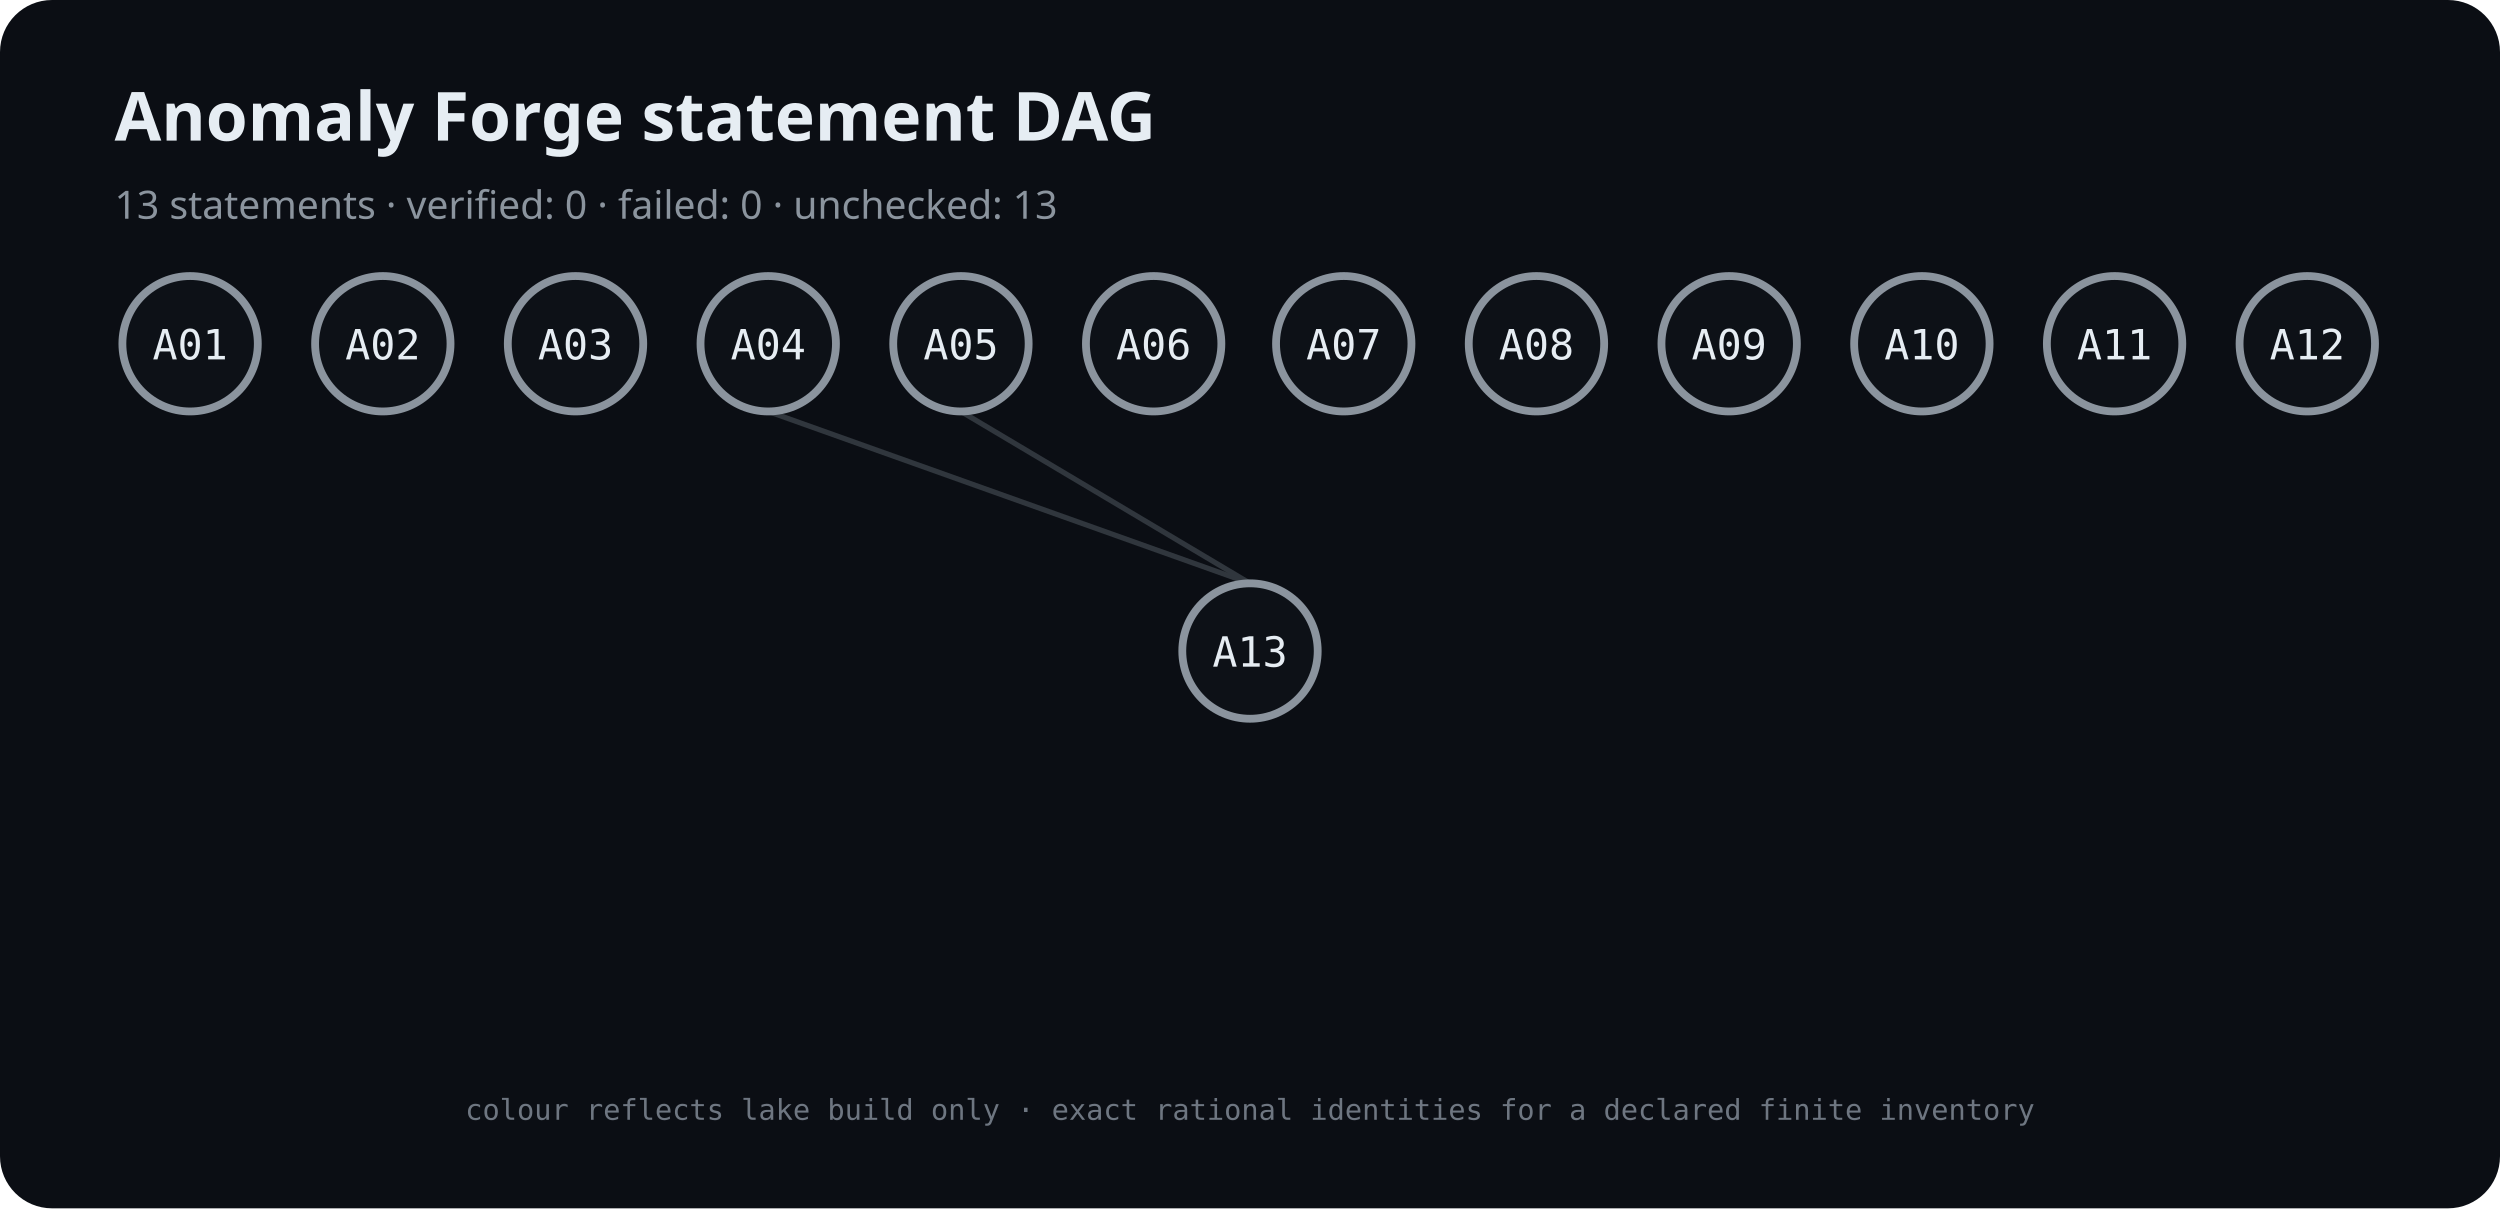
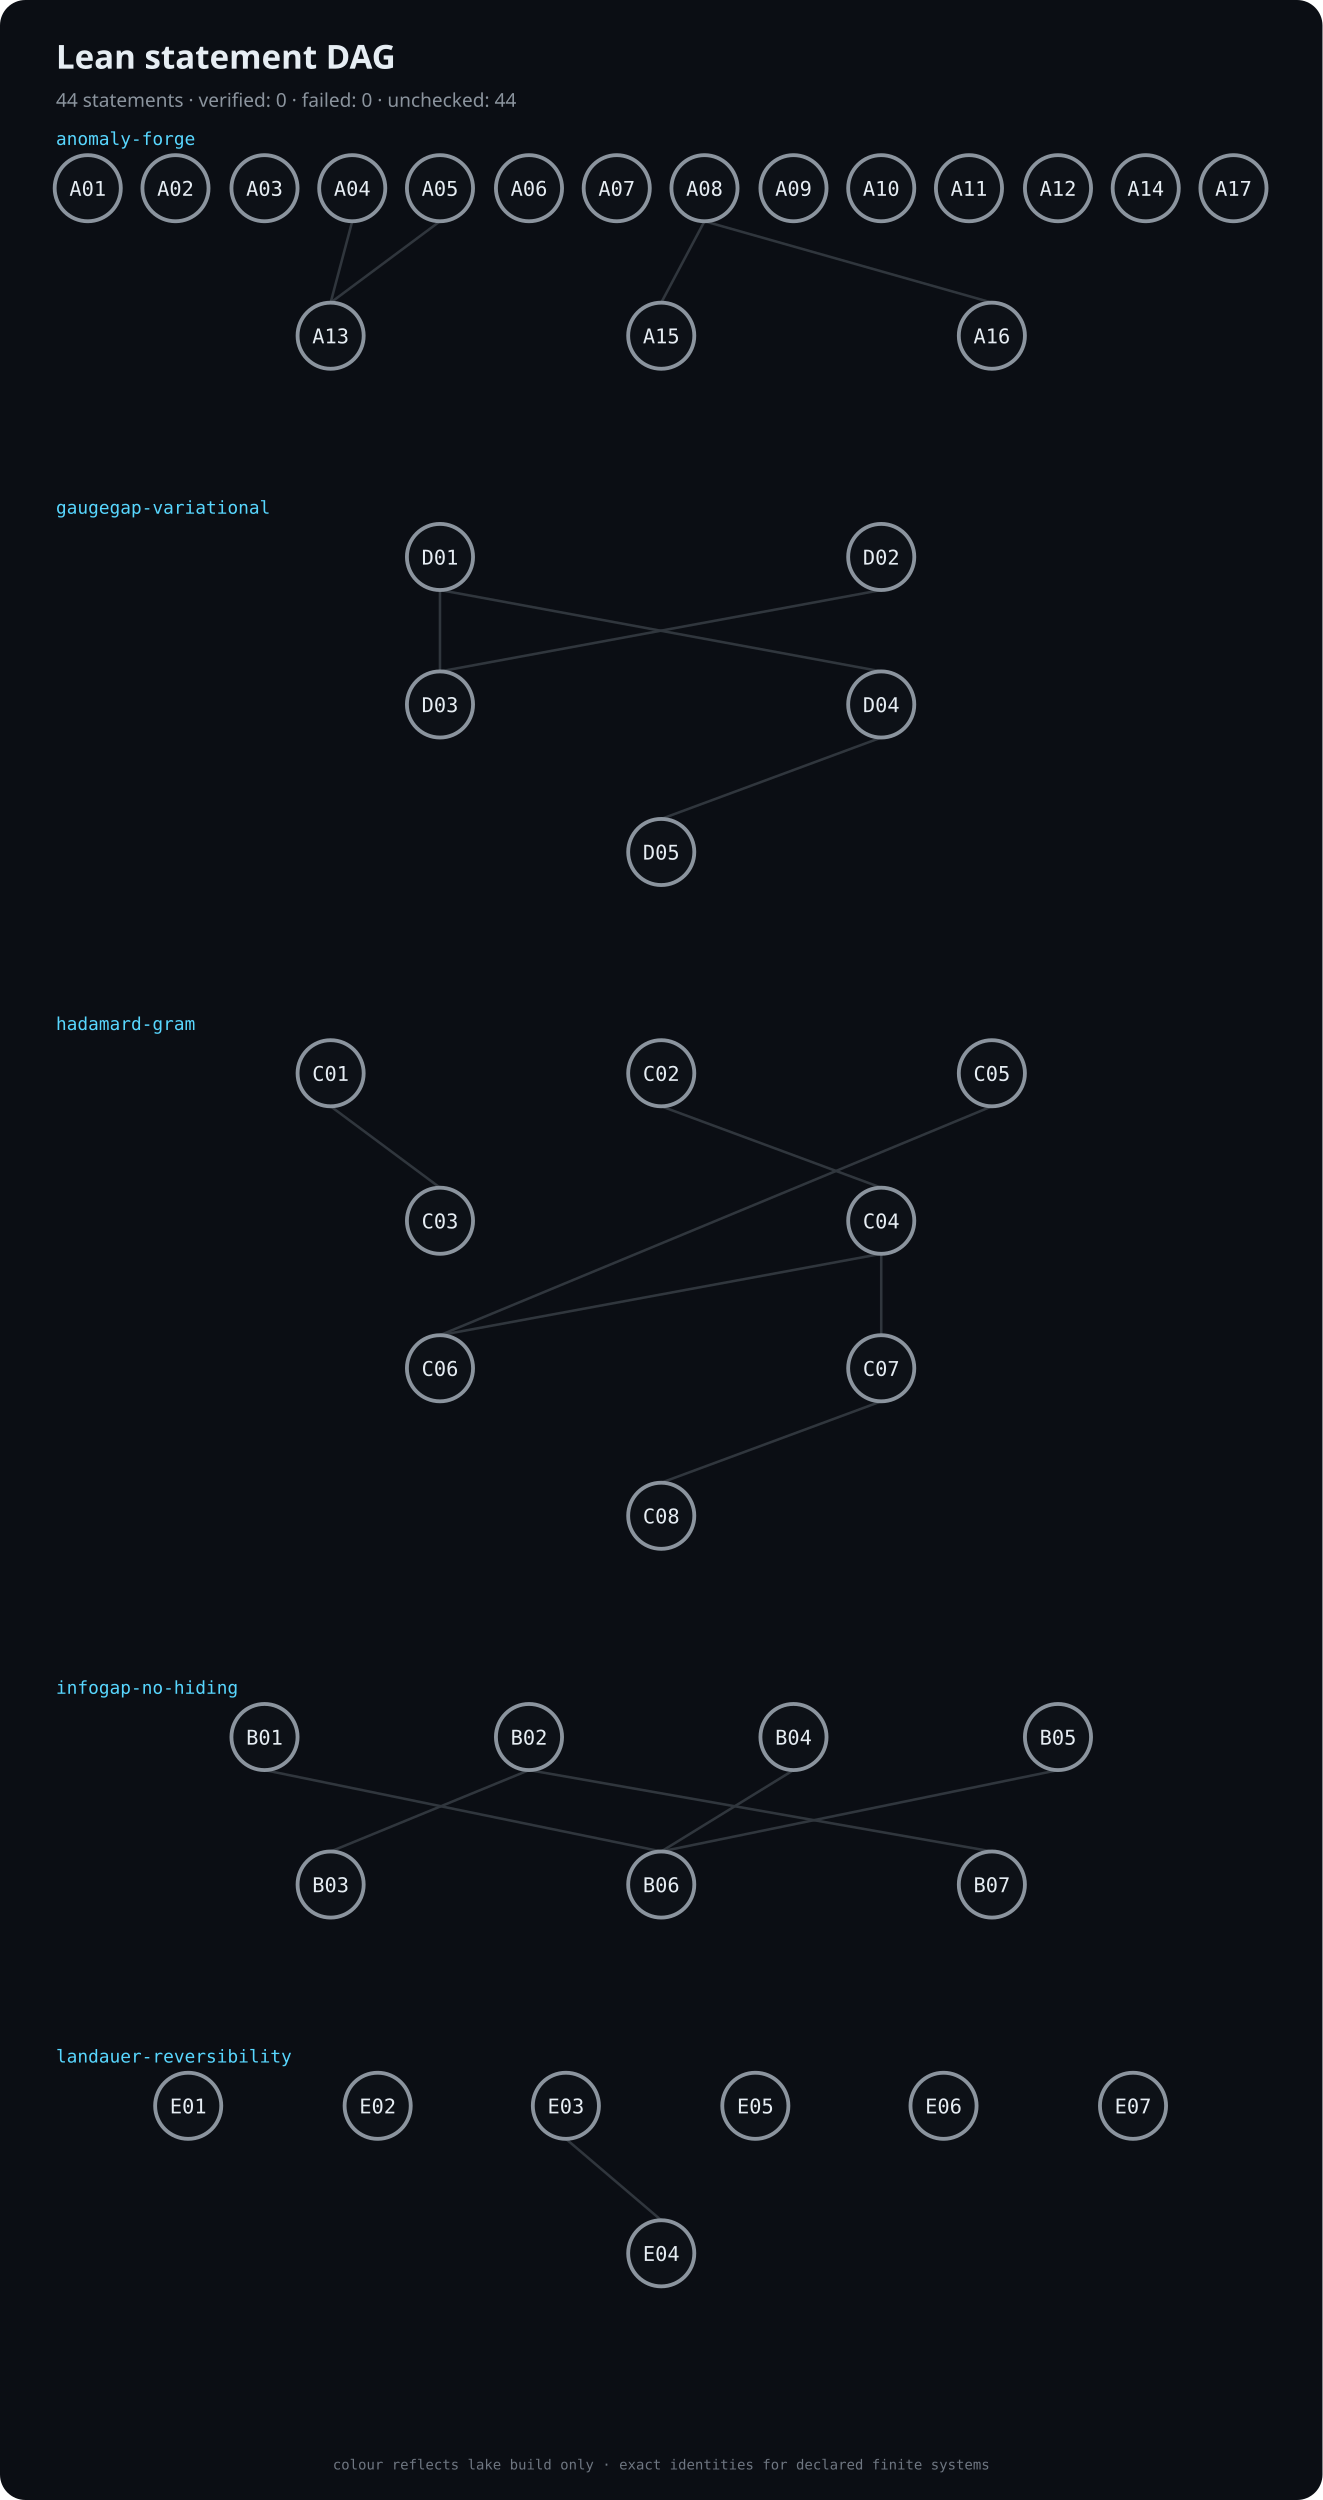
- <svg xmlns="http://www.w3.org/2000/svg" width="960" height="464" viewBox="0 0 960 464">
-   <rect width="960" height="464" rx="20" fill="#0b0e14" />
-   <text x="44" y="54" fill="#e6edf3" font-family="system-ui" font-size="26" font-weight="700">Anomaly Forge statement DAG</text>
-   <text x="44" y="84" fill="#8b949e" font-family="system-ui" font-size="15">13 statements · verified: 0 · failed: 0 · unchecked: 13</text>
-   <line x1="295" y1="158" x2="480" y2="224" stroke="#30363d" stroke-width="2" />
-   <line x1="369" y1="158" x2="480" y2="224" stroke="#30363d" stroke-width="2" />
-   <circle cx="73" cy="132" r="26" fill="#0d1117" stroke="#8b949e" stroke-width="3" />
-   <text x="73" y="138" fill="#e6edf3" text-anchor="middle" font-family="ui-monospace,monospace" font-size="16">A01</text>
-   <circle cx="147" cy="132" r="26" fill="#0d1117" stroke="#8b949e" stroke-width="3" />
-   <text x="147" y="138" fill="#e6edf3" text-anchor="middle" font-family="ui-monospace,monospace" font-size="16">A02</text>
-   <circle cx="221" cy="132" r="26" fill="#0d1117" stroke="#8b949e" stroke-width="3" />
-   <text x="221" y="138" fill="#e6edf3" text-anchor="middle" font-family="ui-monospace,monospace" font-size="16">A03</text>
-   <circle cx="295" cy="132" r="26" fill="#0d1117" stroke="#8b949e" stroke-width="3" />
-   <text x="295" y="138" fill="#e6edf3" text-anchor="middle" font-family="ui-monospace,monospace" font-size="16">A04</text>
-   <circle cx="369" cy="132" r="26" fill="#0d1117" stroke="#8b949e" stroke-width="3" />
-   <text x="369" y="138" fill="#e6edf3" text-anchor="middle" font-family="ui-monospace,monospace" font-size="16">A05</text>
-   <circle cx="443" cy="132" r="26" fill="#0d1117" stroke="#8b949e" stroke-width="3" />
-   <text x="443" y="138" fill="#e6edf3" text-anchor="middle" font-family="ui-monospace,monospace" font-size="16">A06</text>
-   <circle cx="516" cy="132" r="26" fill="#0d1117" stroke="#8b949e" stroke-width="3" />
-   <text x="516" y="138" fill="#e6edf3" text-anchor="middle" font-family="ui-monospace,monospace" font-size="16">A07</text>
-   <circle cx="590" cy="132" r="26" fill="#0d1117" stroke="#8b949e" stroke-width="3" />
-   <text x="590" y="138" fill="#e6edf3" text-anchor="middle" font-family="ui-monospace,monospace" font-size="16">A08</text>
-   <circle cx="664" cy="132" r="26" fill="#0d1117" stroke="#8b949e" stroke-width="3" />
-   <text x="664" y="138" fill="#e6edf3" text-anchor="middle" font-family="ui-monospace,monospace" font-size="16">A09</text>
-   <circle cx="738" cy="132" r="26" fill="#0d1117" stroke="#8b949e" stroke-width="3" />
-   <text x="738" y="138" fill="#e6edf3" text-anchor="middle" font-family="ui-monospace,monospace" font-size="16">A10</text>
-   <circle cx="812" cy="132" r="26" fill="#0d1117" stroke="#8b949e" stroke-width="3" />
-   <text x="812" y="138" fill="#e6edf3" text-anchor="middle" font-family="ui-monospace,monospace" font-size="16">A11</text>
-   <circle cx="886" cy="132" r="26" fill="#0d1117" stroke="#8b949e" stroke-width="3" />
-   <text x="886" y="138" fill="#e6edf3" text-anchor="middle" font-family="ui-monospace,monospace" font-size="16">A12</text>
-   <circle cx="480" cy="250" r="26" fill="#0d1117" stroke="#8b949e" stroke-width="3" />
-   <text x="480" y="256" fill="#e6edf3" text-anchor="middle" font-family="ui-monospace,monospace" font-size="16">A13</text>
-   <text x="480" y="430" fill="#6e7681" text-anchor="middle" font-family="monospace" font-size="11">colour reflects lake build only · exact rational identities for a declared finite inventory</text>
+ <svg xmlns="http://www.w3.org/2000/svg" width="1040" height="1966" viewBox="0 0 1040 1966">
+   <rect width="1040" height="1966" rx="20" fill="#0b0e14" />
+   <text x="44" y="54" fill="#e6edf3" font-family="system-ui" font-size="26" font-weight="700">Lean statement DAG</text>
+   <text x="44" y="84" fill="#8b949e" font-family="system-ui" font-size="15">44 statements · verified: 0 · failed: 0 · unchecked: 44</text>
+   <line x1="277" y1="174" x2="260" y2="238" stroke="#30363d" stroke-width="2" />
+   <line x1="346" y1="174" x2="260" y2="238" stroke="#30363d" stroke-width="2" />
+   <line x1="554" y1="174" x2="520" y2="238" stroke="#30363d" stroke-width="2" />
+   <line x1="554" y1="174" x2="780" y2="238" stroke="#30363d" stroke-width="2" />
+   <line x1="416" y1="1392" x2="260" y2="1456" stroke="#30363d" stroke-width="2" />
+   <line x1="208" y1="1392" x2="520" y2="1456" stroke="#30363d" stroke-width="2" />
+   <line x1="624" y1="1392" x2="520" y2="1456" stroke="#30363d" stroke-width="2" />
+   <line x1="832" y1="1392" x2="520" y2="1456" stroke="#30363d" stroke-width="2" />
+   <line x1="416" y1="1392" x2="780" y2="1456" stroke="#30363d" stroke-width="2" />
+   <line x1="260" y1="870" x2="346" y2="934" stroke="#30363d" stroke-width="2" />
+   <line x1="520" y1="870" x2="693" y2="934" stroke="#30363d" stroke-width="2" />
+   <line x1="693" y1="986" x2="346" y2="1050" stroke="#30363d" stroke-width="2" />
+   <line x1="780" y1="870" x2="346" y2="1050" stroke="#30363d" stroke-width="2" />
+   <line x1="693" y1="986" x2="693" y2="1050" stroke="#30363d" stroke-width="2" />
+   <line x1="693" y1="1102" x2="520" y2="1166" stroke="#30363d" stroke-width="2" />
+   <line x1="346" y1="464" x2="346" y2="528" stroke="#30363d" stroke-width="2" />
+   <line x1="693" y1="464" x2="346" y2="528" stroke="#30363d" stroke-width="2" />
+   <line x1="346" y1="464" x2="693" y2="528" stroke="#30363d" stroke-width="2" />
+   <line x1="693" y1="580" x2="520" y2="644" stroke="#30363d" stroke-width="2" />
+   <line x1="445" y1="1682" x2="520" y2="1746" stroke="#30363d" stroke-width="2" />
+   <circle cx="69" cy="148" r="26" fill="#0d1117" stroke="#8b949e" stroke-width="3" />
+   <text x="69" y="154" fill="#e6edf3" text-anchor="middle" font-family="ui-monospace,monospace" font-size="16">A01</text>
+   <circle cx="138" cy="148" r="26" fill="#0d1117" stroke="#8b949e" stroke-width="3" />
+   <text x="138" y="154" fill="#e6edf3" text-anchor="middle" font-family="ui-monospace,monospace" font-size="16">A02</text>
+   <circle cx="208" cy="148" r="26" fill="#0d1117" stroke="#8b949e" stroke-width="3" />
+   <text x="208" y="154" fill="#e6edf3" text-anchor="middle" font-family="ui-monospace,monospace" font-size="16">A03</text>
+   <circle cx="277" cy="148" r="26" fill="#0d1117" stroke="#8b949e" stroke-width="3" />
+   <text x="277" y="154" fill="#e6edf3" text-anchor="middle" font-family="ui-monospace,monospace" font-size="16">A04</text>
+   <circle cx="346" cy="148" r="26" fill="#0d1117" stroke="#8b949e" stroke-width="3" />
+   <text x="346" y="154" fill="#e6edf3" text-anchor="middle" font-family="ui-monospace,monospace" font-size="16">A05</text>
+   <circle cx="416" cy="148" r="26" fill="#0d1117" stroke="#8b949e" stroke-width="3" />
+   <text x="416" y="154" fill="#e6edf3" text-anchor="middle" font-family="ui-monospace,monospace" font-size="16">A06</text>
+   <circle cx="485" cy="148" r="26" fill="#0d1117" stroke="#8b949e" stroke-width="3" />
+   <text x="485" y="154" fill="#e6edf3" text-anchor="middle" font-family="ui-monospace,monospace" font-size="16">A07</text>
+   <circle cx="554" cy="148" r="26" fill="#0d1117" stroke="#8b949e" stroke-width="3" />
+   <text x="554" y="154" fill="#e6edf3" text-anchor="middle" font-family="ui-monospace,monospace" font-size="16">A08</text>
+   <circle cx="624" cy="148" r="26" fill="#0d1117" stroke="#8b949e" stroke-width="3" />
+   <text x="624" y="154" fill="#e6edf3" text-anchor="middle" font-family="ui-monospace,monospace" font-size="16">A09</text>
+   <circle cx="693" cy="148" r="26" fill="#0d1117" stroke="#8b949e" stroke-width="3" />
+   <text x="693" y="154" fill="#e6edf3" text-anchor="middle" font-family="ui-monospace,monospace" font-size="16">A10</text>
+   <circle cx="762" cy="148" r="26" fill="#0d1117" stroke="#8b949e" stroke-width="3" />
+   <text x="762" y="154" fill="#e6edf3" text-anchor="middle" font-family="ui-monospace,monospace" font-size="16">A11</text>
+   <circle cx="832" cy="148" r="26" fill="#0d1117" stroke="#8b949e" stroke-width="3" />
+   <text x="832" y="154" fill="#e6edf3" text-anchor="middle" font-family="ui-monospace,monospace" font-size="16">A12</text>
+   <circle cx="260" cy="264" r="26" fill="#0d1117" stroke="#8b949e" stroke-width="3" />
+   <text x="260" y="270" fill="#e6edf3" text-anchor="middle" font-family="ui-monospace,monospace" font-size="16">A13</text>
+   <circle cx="901" cy="148" r="26" fill="#0d1117" stroke="#8b949e" stroke-width="3" />
+   <text x="901" y="154" fill="#e6edf3" text-anchor="middle" font-family="ui-monospace,monospace" font-size="16">A14</text>
+   <circle cx="520" cy="264" r="26" fill="#0d1117" stroke="#8b949e" stroke-width="3" />
+   <text x="520" y="270" fill="#e6edf3" text-anchor="middle" font-family="ui-monospace,monospace" font-size="16">A15</text>
+   <circle cx="780" cy="264" r="26" fill="#0d1117" stroke="#8b949e" stroke-width="3" />
+   <text x="780" y="270" fill="#e6edf3" text-anchor="middle" font-family="ui-monospace,monospace" font-size="16">A16</text>
+   <circle cx="970" cy="148" r="26" fill="#0d1117" stroke="#8b949e" stroke-width="3" />
+   <text x="970" y="154" fill="#e6edf3" text-anchor="middle" font-family="ui-monospace,monospace" font-size="16">A17</text>
+   <circle cx="208" cy="1366" r="26" fill="#0d1117" stroke="#8b949e" stroke-width="3" />
+   <text x="208" y="1372" fill="#e6edf3" text-anchor="middle" font-family="ui-monospace,monospace" font-size="16">B01</text>
+   <circle cx="416" cy="1366" r="26" fill="#0d1117" stroke="#8b949e" stroke-width="3" />
+   <text x="416" y="1372" fill="#e6edf3" text-anchor="middle" font-family="ui-monospace,monospace" font-size="16">B02</text>
+   <circle cx="260" cy="1482" r="26" fill="#0d1117" stroke="#8b949e" stroke-width="3" />
+   <text x="260" y="1488" fill="#e6edf3" text-anchor="middle" font-family="ui-monospace,monospace" font-size="16">B03</text>
+   <circle cx="624" cy="1366" r="26" fill="#0d1117" stroke="#8b949e" stroke-width="3" />
+   <text x="624" y="1372" fill="#e6edf3" text-anchor="middle" font-family="ui-monospace,monospace" font-size="16">B04</text>
+   <circle cx="832" cy="1366" r="26" fill="#0d1117" stroke="#8b949e" stroke-width="3" />
+   <text x="832" y="1372" fill="#e6edf3" text-anchor="middle" font-family="ui-monospace,monospace" font-size="16">B05</text>
+   <circle cx="520" cy="1482" r="26" fill="#0d1117" stroke="#8b949e" stroke-width="3" />
+   <text x="520" y="1488" fill="#e6edf3" text-anchor="middle" font-family="ui-monospace,monospace" font-size="16">B06</text>
+   <circle cx="780" cy="1482" r="26" fill="#0d1117" stroke="#8b949e" stroke-width="3" />
+   <text x="780" y="1488" fill="#e6edf3" text-anchor="middle" font-family="ui-monospace,monospace" font-size="16">B07</text>
+   <circle cx="260" cy="844" r="26" fill="#0d1117" stroke="#8b949e" stroke-width="3" />
+   <text x="260" y="850" fill="#e6edf3" text-anchor="middle" font-family="ui-monospace,monospace" font-size="16">C01</text>
+   <circle cx="520" cy="844" r="26" fill="#0d1117" stroke="#8b949e" stroke-width="3" />
+   <text x="520" y="850" fill="#e6edf3" text-anchor="middle" font-family="ui-monospace,monospace" font-size="16">C02</text>
+   <circle cx="346" cy="960" r="26" fill="#0d1117" stroke="#8b949e" stroke-width="3" />
+   <text x="346" y="966" fill="#e6edf3" text-anchor="middle" font-family="ui-monospace,monospace" font-size="16">C03</text>
+   <circle cx="693" cy="960" r="26" fill="#0d1117" stroke="#8b949e" stroke-width="3" />
+   <text x="693" y="966" fill="#e6edf3" text-anchor="middle" font-family="ui-monospace,monospace" font-size="16">C04</text>
+   <circle cx="780" cy="844" r="26" fill="#0d1117" stroke="#8b949e" stroke-width="3" />
+   <text x="780" y="850" fill="#e6edf3" text-anchor="middle" font-family="ui-monospace,monospace" font-size="16">C05</text>
+   <circle cx="346" cy="1076" r="26" fill="#0d1117" stroke="#8b949e" stroke-width="3" />
+   <text x="346" y="1082" fill="#e6edf3" text-anchor="middle" font-family="ui-monospace,monospace" font-size="16">C06</text>
+   <circle cx="693" cy="1076" r="26" fill="#0d1117" stroke="#8b949e" stroke-width="3" />
+   <text x="693" y="1082" fill="#e6edf3" text-anchor="middle" font-family="ui-monospace,monospace" font-size="16">C07</text>
+   <circle cx="520" cy="1192" r="26" fill="#0d1117" stroke="#8b949e" stroke-width="3" />
+   <text x="520" y="1198" fill="#e6edf3" text-anchor="middle" font-family="ui-monospace,monospace" font-size="16">C08</text>
+   <circle cx="346" cy="438" r="26" fill="#0d1117" stroke="#8b949e" stroke-width="3" />
+   <text x="346" y="444" fill="#e6edf3" text-anchor="middle" font-family="ui-monospace,monospace" font-size="16">D01</text>
+   <circle cx="693" cy="438" r="26" fill="#0d1117" stroke="#8b949e" stroke-width="3" />
+   <text x="693" y="444" fill="#e6edf3" text-anchor="middle" font-family="ui-monospace,monospace" font-size="16">D02</text>
+   <circle cx="346" cy="554" r="26" fill="#0d1117" stroke="#8b949e" stroke-width="3" />
+   <text x="346" y="560" fill="#e6edf3" text-anchor="middle" font-family="ui-monospace,monospace" font-size="16">D03</text>
+   <circle cx="693" cy="554" r="26" fill="#0d1117" stroke="#8b949e" stroke-width="3" />
+   <text x="693" y="560" fill="#e6edf3" text-anchor="middle" font-family="ui-monospace,monospace" font-size="16">D04</text>
+   <circle cx="520" cy="670" r="26" fill="#0d1117" stroke="#8b949e" stroke-width="3" />
+   <text x="520" y="676" fill="#e6edf3" text-anchor="middle" font-family="ui-monospace,monospace" font-size="16">D05</text>
+   <circle cx="148" cy="1656" r="26" fill="#0d1117" stroke="#8b949e" stroke-width="3" />
+   <text x="148" y="1662" fill="#e6edf3" text-anchor="middle" font-family="ui-monospace,monospace" font-size="16">E01</text>
+   <circle cx="297" cy="1656" r="26" fill="#0d1117" stroke="#8b949e" stroke-width="3" />
+   <text x="297" y="1662" fill="#e6edf3" text-anchor="middle" font-family="ui-monospace,monospace" font-size="16">E02</text>
+   <circle cx="445" cy="1656" r="26" fill="#0d1117" stroke="#8b949e" stroke-width="3" />
+   <text x="445" y="1662" fill="#e6edf3" text-anchor="middle" font-family="ui-monospace,monospace" font-size="16">E03</text>
+   <circle cx="520" cy="1772" r="26" fill="#0d1117" stroke="#8b949e" stroke-width="3" />
+   <text x="520" y="1778" fill="#e6edf3" text-anchor="middle" font-family="ui-monospace,monospace" font-size="16">E04</text>
+   <circle cx="594" cy="1656" r="26" fill="#0d1117" stroke="#8b949e" stroke-width="3" />
+   <text x="594" y="1662" fill="#e6edf3" text-anchor="middle" font-family="ui-monospace,monospace" font-size="16">E05</text>
+   <circle cx="742" cy="1656" r="26" fill="#0d1117" stroke="#8b949e" stroke-width="3" />
+   <text x="742" y="1662" fill="#e6edf3" text-anchor="middle" font-family="ui-monospace,monospace" font-size="16">E06</text>
+   <circle cx="891" cy="1656" r="26" fill="#0d1117" stroke="#8b949e" stroke-width="3" />
+   <text x="891" y="1662" fill="#e6edf3" text-anchor="middle" font-family="ui-monospace,monospace" font-size="16">E07</text>
+   <text x="44" y="114" fill="#58d7ff" font-family="ui-monospace,monospace" font-size="14">anomaly-forge</text>
+   <text x="44" y="404" fill="#58d7ff" font-family="ui-monospace,monospace" font-size="14">gaugegap-variational</text>
+   <text x="44" y="810" fill="#58d7ff" font-family="ui-monospace,monospace" font-size="14">hadamard-gram</text>
+   <text x="44" y="1332" fill="#58d7ff" font-family="ui-monospace,monospace" font-size="14">infogap-no-hiding</text>
+   <text x="44" y="1622" fill="#58d7ff" font-family="ui-monospace,monospace" font-size="14">landauer-reversibility</text>
+   <text x="520" y="1942" fill="#6e7681" text-anchor="middle" font-family="monospace" font-size="11">colour reflects lake build only · exact identities for declared finite systems</text>
</svg>
